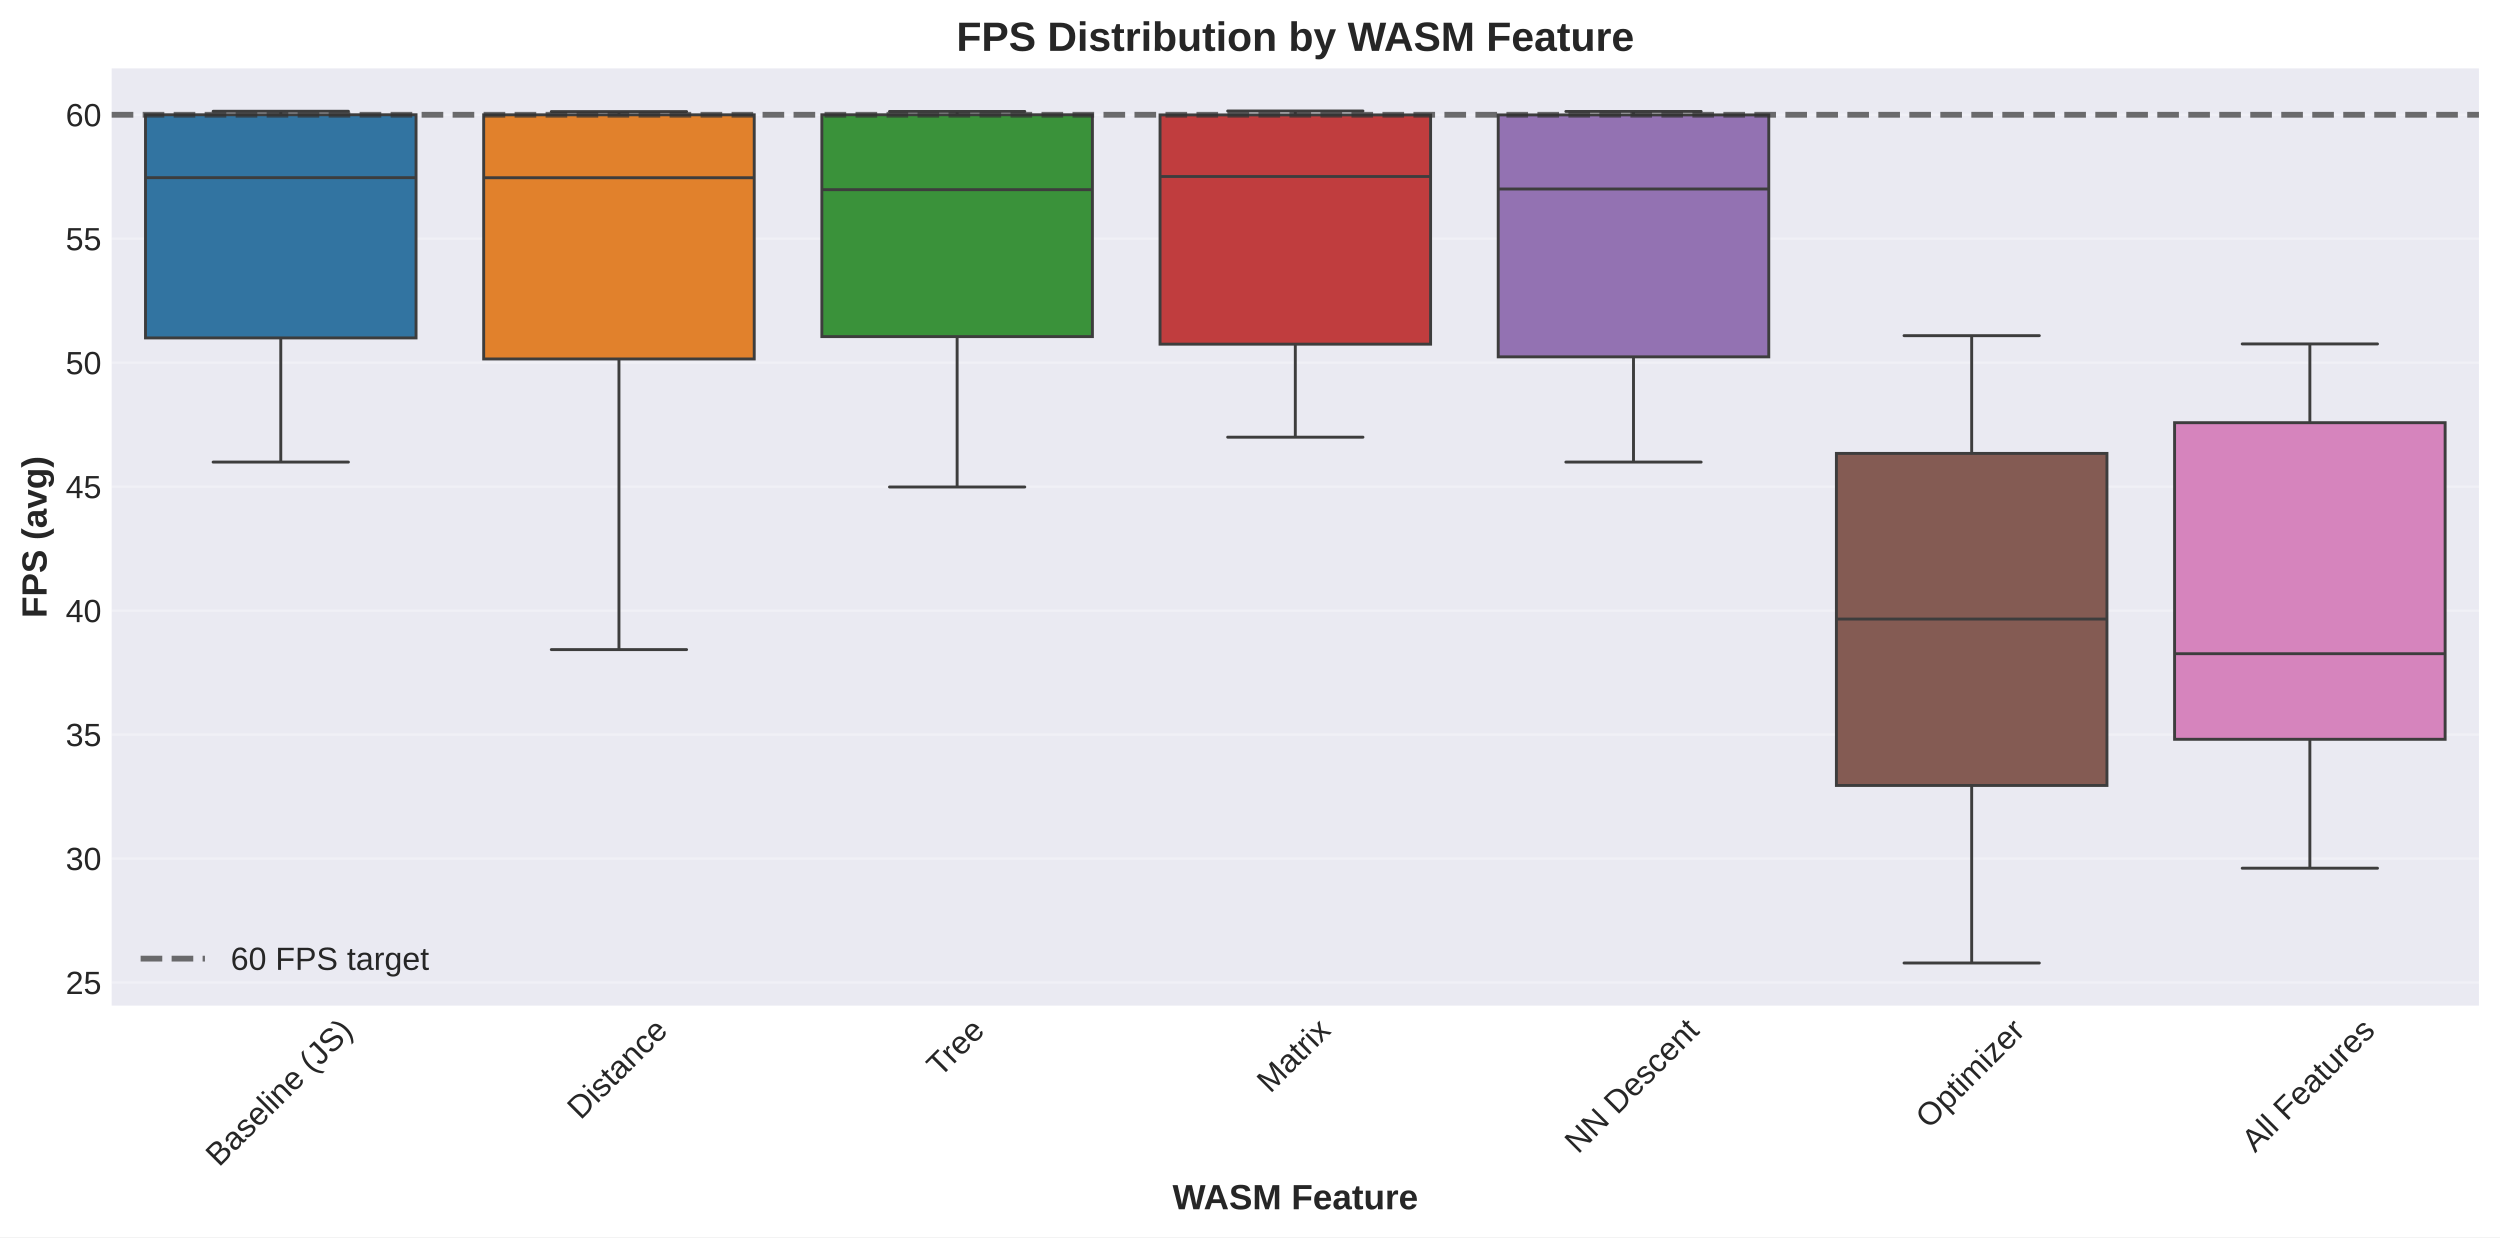
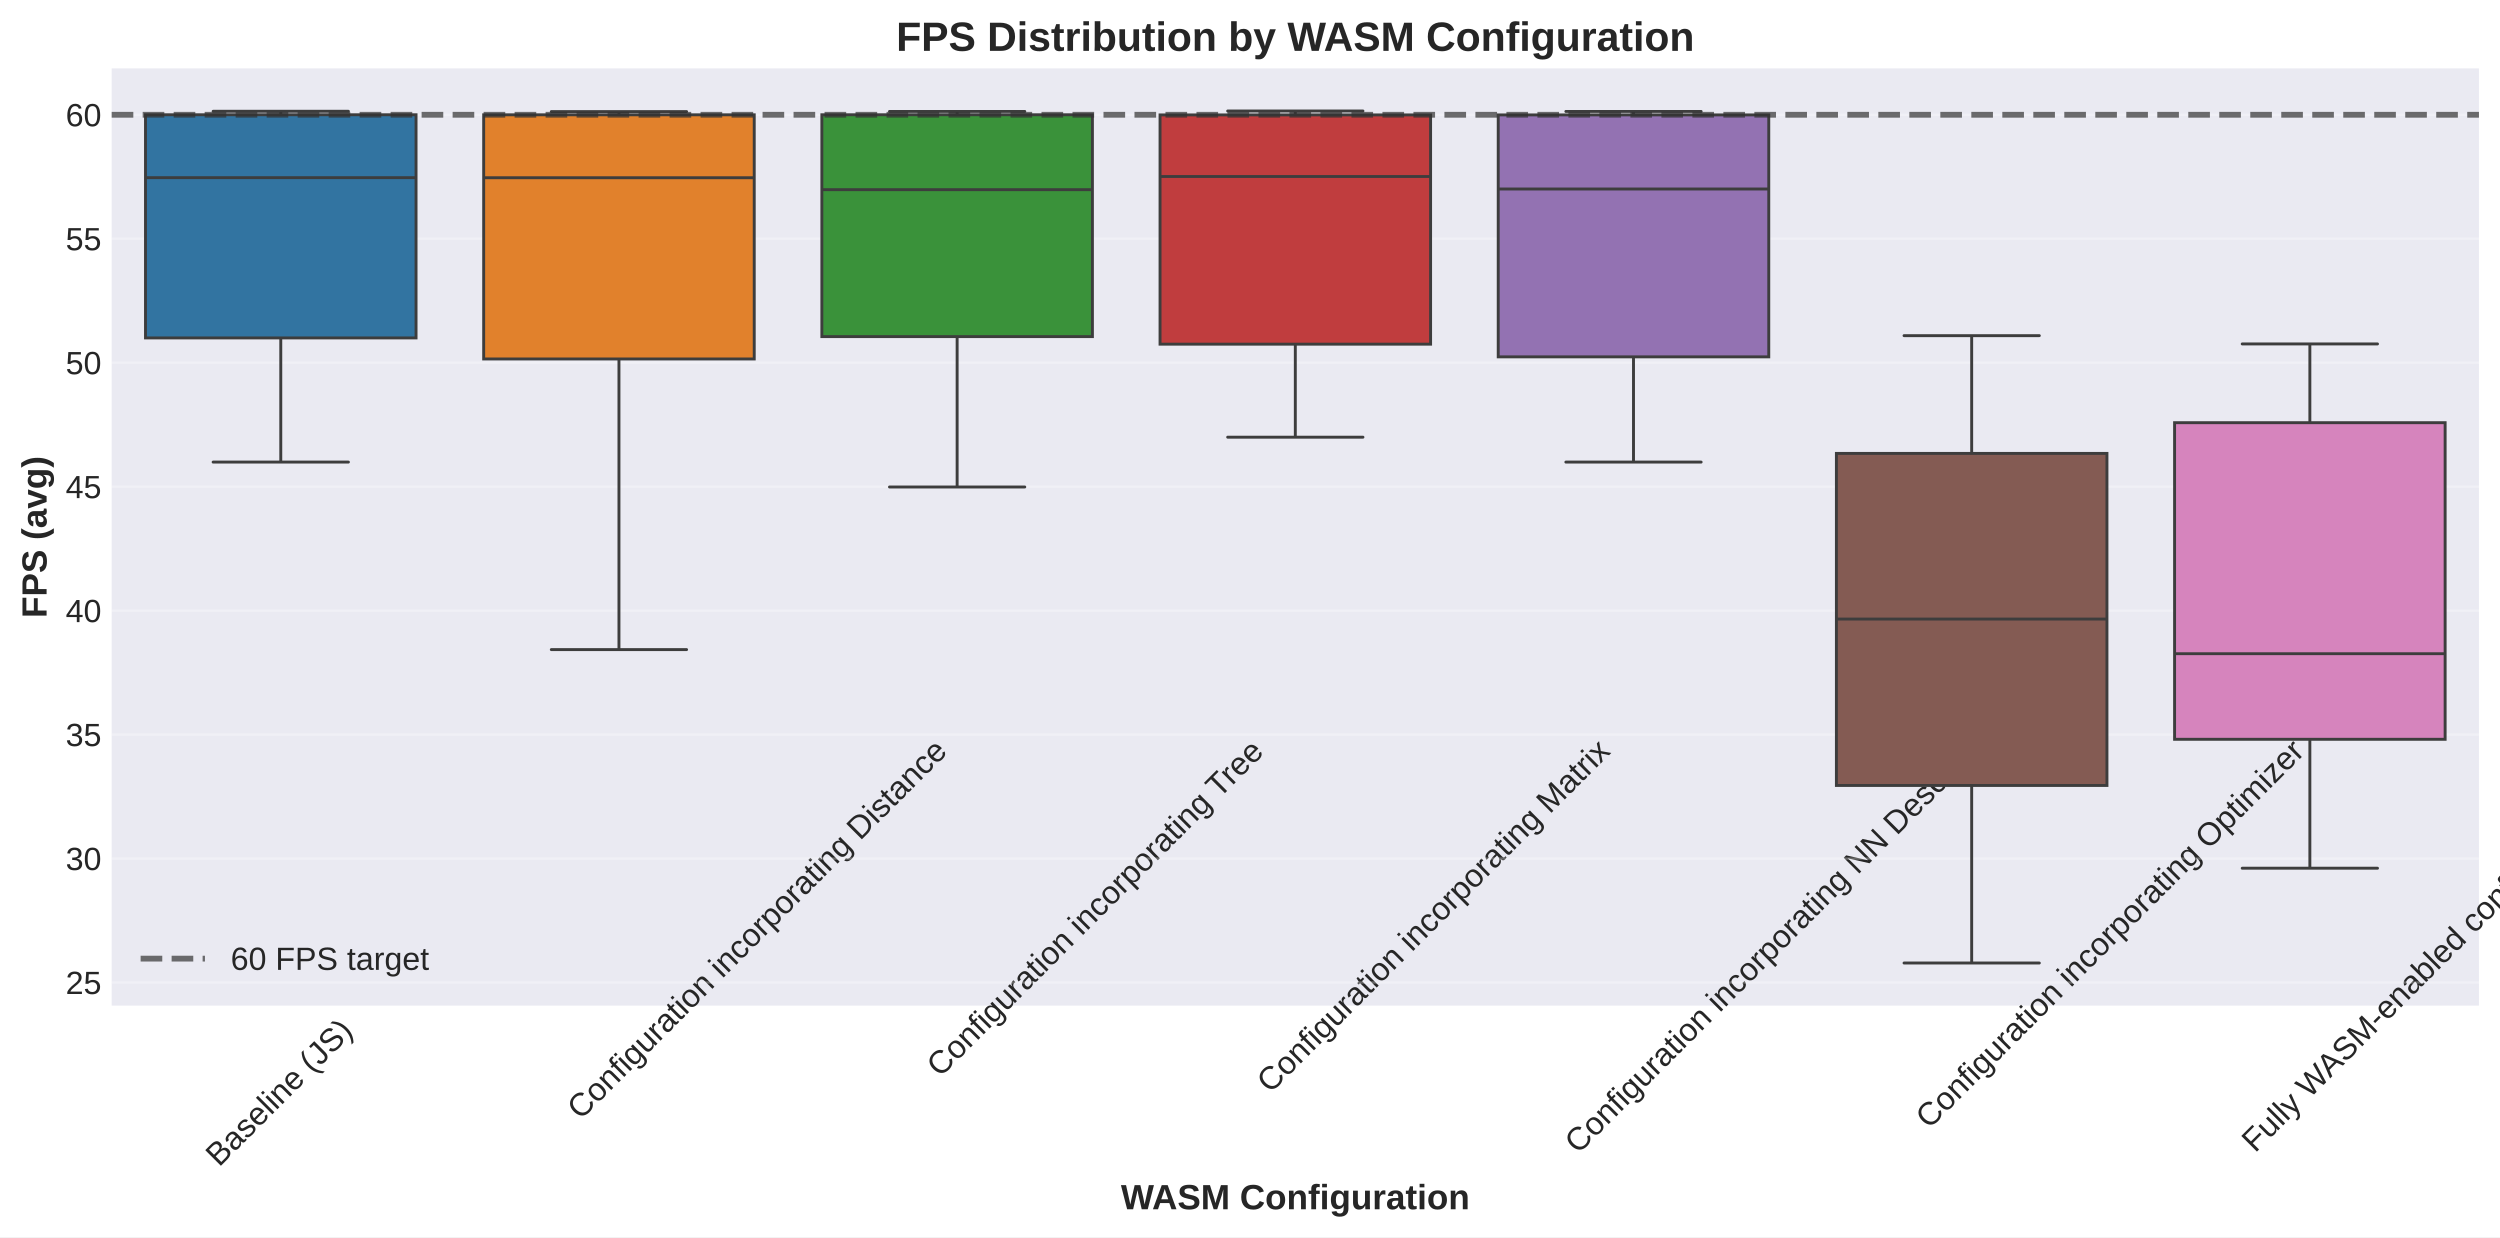
<svg xmlns="http://www.w3.org/2000/svg" width="855.005pt" height="423.132pt" viewBox="0 0 855.005 423.132" version="1.1">
  <defs>
    <style type="text/css">*{stroke-linejoin: round; stroke-linecap: butt}</style>
  </defs>
  <g id="figure_1">
    <g id="patch_1">
      <path d="M 0 423.132  L 855.005 423.132  L 855.005 -0  L 0 -0  z " style="fill: #ffffff" />
    </g>
    <g id="axes_1">
      <g id="patch_2">
        <path d="M 38.195 343.922  L 847.805 343.922  L 847.805 23.392  L 38.195 23.392  z " style="fill: #eaeaf2" />
      </g>
      <g id="matplotlib.axis_1">
        <g id="xtick_1">
          <g id="line2d_1" />
          <g id="text_1">
            <text style="font-size: 11px; font-family: 'Arial', 'Liberation Sans', 'DejaVu Sans', 'Bitstream Vera Sans', sans-serif; fill: #262626" transform="translate(74.9105 399.3372) rotate(-45)">Baseline (JS)</text>
          </g>
        </g>
        <g id="xtick_2">
          <g id="line2d_2" />
          <g id="text_2">
-             <text style="font-size: 11px; font-family: 'Arial', 'Liberation Sans', 'DejaVu Sans', 'Bitstream Vera Sans', sans-serif; fill: #262626" transform="translate(198.5636 383.2498) rotate(-45)">Distance</text>
+             <text style="font-size: 11px; font-family: 'Arial', 'Liberation Sans', 'DejaVu Sans', 'Bitstream Vera Sans', sans-serif; fill: #262626" transform="translate(198.5636 383.2498) rotate(-45)">Configuration incorporating Distance</text>
          </g>
        </g>
        <g id="xtick_3">
          <g id="line2d_3" />
          <g id="text_3">
-             <text style="font-size: 11px; font-family: 'Arial', 'Liberation Sans', 'DejaVu Sans', 'Bitstream Vera Sans', sans-serif; fill: #262626" transform="translate(321.5026 368.6888) rotate(-45)">Tree</text>
+             <text style="font-size: 11px; font-family: 'Arial', 'Liberation Sans', 'DejaVu Sans', 'Bitstream Vera Sans', sans-serif; fill: #262626" transform="translate(321.5026 368.6888) rotate(-45)">Configuration incorporating Tree</text>
          </g>
        </g>
        <g id="xtick_4">
          <g id="line2d_4" />
          <g id="text_4">
-             <text style="font-size: 11px; font-family: 'Arial', 'Liberation Sans', 'DejaVu Sans', 'Bitstream Vera Sans', sans-serif; fill: #262626" transform="translate(434.4249 374.1615) rotate(-45)">Matrix</text>
+             <text style="font-size: 11px; font-family: 'Arial', 'Liberation Sans', 'DejaVu Sans', 'Bitstream Vera Sans', sans-serif; fill: #262626" transform="translate(434.4249 374.1615) rotate(-45)">Configuration incorporating Matrix</text>
          </g>
        </g>
        <g id="xtick_5">
          <g id="line2d_5" />
          <g id="text_5">
-             <text style="font-size: 11px; font-family: 'Arial', 'Liberation Sans', 'DejaVu Sans', 'Bitstream Vera Sans', sans-serif; fill: #262626" transform="translate(539.7057 394.917) rotate(-45)">NN Descent</text>
+             <text style="font-size: 11px; font-family: 'Arial', 'Liberation Sans', 'DejaVu Sans', 'Bitstream Vera Sans', sans-serif; fill: #262626" transform="translate(539.7057 394.917) rotate(-45)">Configuration incorporating NN Descent</text>
          </g>
        </g>
        <g id="xtick_6">
          <g id="line2d_6" />
          <g id="text_6">
-             <text style="font-size: 11px; font-family: 'Arial', 'Liberation Sans', 'DejaVu Sans', 'Bitstream Vera Sans', sans-serif; fill: #262626" transform="translate(659.7401 386.3647) rotate(-45)">Optimizer</text>
+             <text style="font-size: 11px; font-family: 'Arial', 'Liberation Sans', 'DejaVu Sans', 'Bitstream Vera Sans', sans-serif; fill: #262626" transform="translate(659.7401 386.3647) rotate(-45)">Configuration incorporating Optimizer</text>
          </g>
        </g>
        <g id="xtick_7">
          <g id="line2d_7" />
          <g id="text_7">
-             <text style="font-size: 11px; font-family: 'Arial', 'Liberation Sans', 'DejaVu Sans', 'Bitstream Vera Sans', sans-serif; fill: #262626" transform="translate(771.2379 394.4868) rotate(-45)">All Features</text>
+             <text style="font-size: 11px; font-family: 'Arial', 'Liberation Sans', 'DejaVu Sans', 'Bitstream Vera Sans', sans-serif; fill: #262626" transform="translate(771.2379 394.4868) rotate(-45)">Fully WASM-enabled configuration</text>
          </g>
        </g>
        <g id="text_8">
-           <text style="font-weight: 700; font-size: 12px; font-family: 'Arial', 'Liberation Sans', 'DejaVu Sans', 'Bitstream Vera Sans', sans-serif; text-anchor: middle; fill: #262626" x="443" y="413.564" transform="rotate(-0 443.0003 413.5637)">WASM Feature</text>
+           <text style="font-weight: 700; font-size: 12px; font-family: 'Arial', 'Liberation Sans', 'DejaVu Sans', 'Bitstream Vera Sans', sans-serif; text-anchor: middle; fill: #262626" x="443" y="413.564" transform="rotate(-0 443.0003 413.5637)">WASM Configuration</text>
        </g>
      </g>
      <g id="matplotlib.axis_2">
        <g id="ytick_1">
          <g id="line2d_8">
            <path d="M 38.195 336.016  L 847.805 336.016  " clip-path="url(#p59b9f77191)" style="fill: none; stroke: #ffffff; stroke-opacity: 0.3; stroke-width: 0.8; stroke-linecap: round" />
          </g>
          <g id="line2d_9" />
          <g id="text_9">
            <text style="font-size: 11px; font-family: 'Arial', 'Liberation Sans', 'DejaVu Sans', 'Bitstream Vera Sans', sans-serif; text-anchor: end; fill: #262626" x="34.695" y="339.953" transform="rotate(-0 34.69531 339.9532)">25</text>
          </g>
        </g>
        <g id="ytick_2">
          <g id="line2d_10">
            <path d="M 38.195 293.621  L 847.805 293.621  " clip-path="url(#p59b9f77191)" style="fill: none; stroke: #ffffff; stroke-opacity: 0.3; stroke-width: 0.8; stroke-linecap: round" />
          </g>
          <g id="line2d_11" />
          <g id="text_10">
            <text style="font-size: 11px; font-family: 'Arial', 'Liberation Sans', 'DejaVu Sans', 'Bitstream Vera Sans', sans-serif; text-anchor: end; fill: #262626" x="34.695" y="297.558" transform="rotate(-0 34.69531 297.5578)">30</text>
          </g>
        </g>
        <g id="ytick_3">
          <g id="line2d_12">
            <path d="M 38.195 251.226  L 847.805 251.226  " clip-path="url(#p59b9f77191)" style="fill: none; stroke: #ffffff; stroke-opacity: 0.3; stroke-width: 0.8; stroke-linecap: round" />
          </g>
          <g id="line2d_13" />
          <g id="text_11">
            <text style="font-size: 11px; font-family: 'Arial', 'Liberation Sans', 'DejaVu Sans', 'Bitstream Vera Sans', sans-serif; text-anchor: end; fill: #262626" x="34.695" y="255.162" transform="rotate(-0 34.69531 255.1624)">35</text>
          </g>
        </g>
        <g id="ytick_4">
          <g id="line2d_14">
            <path d="M 38.195 208.83  L 847.805 208.83  " clip-path="url(#p59b9f77191)" style="fill: none; stroke: #ffffff; stroke-opacity: 0.3; stroke-width: 0.8; stroke-linecap: round" />
          </g>
          <g id="line2d_15" />
          <g id="text_12">
            <text style="font-size: 11px; font-family: 'Arial', 'Liberation Sans', 'DejaVu Sans', 'Bitstream Vera Sans', sans-serif; text-anchor: end; fill: #262626" x="34.695" y="212.767" transform="rotate(-0 34.69531 212.767)">40</text>
          </g>
        </g>
        <g id="ytick_5">
          <g id="line2d_16">
            <path d="M 38.195 166.435  L 847.805 166.435  " clip-path="url(#p59b9f77191)" style="fill: none; stroke: #ffffff; stroke-opacity: 0.3; stroke-width: 0.8; stroke-linecap: round" />
          </g>
          <g id="line2d_17" />
          <g id="text_13">
            <text style="font-size: 11px; font-family: 'Arial', 'Liberation Sans', 'DejaVu Sans', 'Bitstream Vera Sans', sans-serif; text-anchor: end; fill: #262626" x="34.695" y="170.372" transform="rotate(-0 34.69531 170.3717)">45</text>
          </g>
        </g>
        <g id="ytick_6">
          <g id="line2d_18">
            <path d="M 38.195 124.039  L 847.805 124.039  " clip-path="url(#p59b9f77191)" style="fill: none; stroke: #ffffff; stroke-opacity: 0.3; stroke-width: 0.8; stroke-linecap: round" />
          </g>
          <g id="line2d_19" />
          <g id="text_14">
            <text style="font-size: 11px; font-family: 'Arial', 'Liberation Sans', 'DejaVu Sans', 'Bitstream Vera Sans', sans-serif; text-anchor: end; fill: #262626" x="34.695" y="127.976" transform="rotate(-0 34.69531 127.9763)">50</text>
          </g>
        </g>
        <g id="ytick_7">
          <g id="line2d_20">
            <path d="M 38.195 81.644  L 847.805 81.644  " clip-path="url(#p59b9f77191)" style="fill: none; stroke: #ffffff; stroke-opacity: 0.3; stroke-width: 0.8; stroke-linecap: round" />
          </g>
          <g id="line2d_21" />
          <g id="text_15">
            <text style="font-size: 11px; font-family: 'Arial', 'Liberation Sans', 'DejaVu Sans', 'Bitstream Vera Sans', sans-serif; text-anchor: end; fill: #262626" x="34.695" y="85.581" transform="rotate(-0 34.69531 85.58091)">55</text>
          </g>
        </g>
        <g id="ytick_8">
          <g id="line2d_22">
            <path d="M 38.195 39.249  L 847.805 39.249  " clip-path="url(#p59b9f77191)" style="fill: none; stroke: #ffffff; stroke-opacity: 0.3; stroke-width: 0.8; stroke-linecap: round" />
          </g>
          <g id="line2d_23" />
          <g id="text_16">
            <text style="font-size: 11px; font-family: 'Arial', 'Liberation Sans', 'DejaVu Sans', 'Bitstream Vera Sans', sans-serif; text-anchor: end; fill: #262626" x="34.695" y="43.186" transform="rotate(-0 34.69531 43.18553)">60</text>
          </g>
        </g>
        <g id="text_17">
          <text style="font-weight: 700; font-size: 12px; font-family: 'Arial', 'Liberation Sans', 'DejaVu Sans', 'Bitstream Vera Sans', sans-serif; text-anchor: middle; fill: #262626" x="15.936" y="183.657" transform="rotate(-90 15.93562 183.6566)">FPS (avg)</text>
        </g>
      </g>
      <g id="patch_3">
        <path d="M 49.761 115.571  L 142.288 115.571  L 142.288 39.249  L 49.761 39.249  L 49.761 115.571  z " clip-path="url(#p59b9f77191)" style="fill: #3274a1; stroke: #3d3d3d; stroke-linejoin: miter" />
      </g>
      <g id="line2d_24">
        <path d="M 96.025 115.571  L 96.025 158.034  " clip-path="url(#p59b9f77191)" style="fill: none; stroke: #3d3d3d" />
      </g>
      <g id="line2d_25">
        <path d="M 96.025 39.249  L 96.025 38.062  " clip-path="url(#p59b9f77191)" style="fill: none; stroke: #3d3d3d" />
      </g>
      <g id="line2d_26">
        <path d="M 72.893 158.034  L 119.156 158.034  " clip-path="url(#p59b9f77191)" style="fill: none; stroke: #3d3d3d; stroke-linecap: round" />
      </g>
      <g id="line2d_27">
        <path d="M 72.893 38.062  L 119.156 38.062  " clip-path="url(#p59b9f77191)" style="fill: none; stroke: #3d3d3d; stroke-linecap: round" />
      </g>
      <g id="patch_4">
        <path d="M 165.42 122.767  L 257.947 122.767  L 257.947 39.265  L 165.42 39.265  L 165.42 122.767  z " clip-path="url(#p59b9f77191)" style="fill: #e1812c; stroke: #3d3d3d; stroke-linejoin: miter" />
      </g>
      <g id="line2d_28">
        <path d="M 211.683 122.767  L 211.683 222.164  " clip-path="url(#p59b9f77191)" style="fill: none; stroke: #3d3d3d" />
      </g>
      <g id="line2d_29">
        <path d="M 211.683 39.265  L 211.683 38.162  " clip-path="url(#p59b9f77191)" style="fill: none; stroke: #3d3d3d" />
      </g>
      <g id="line2d_30">
        <path d="M 188.551 222.164  L 234.815 222.164  " clip-path="url(#p59b9f77191)" style="fill: none; stroke: #3d3d3d; stroke-linecap: round" />
      </g>
      <g id="line2d_31">
        <path d="M 188.551 38.162  L 234.815 38.162  " clip-path="url(#p59b9f77191)" style="fill: none; stroke: #3d3d3d; stroke-linecap: round" />
      </g>
      <g id="patch_5">
        <path d="M 281.078 115.123  L 373.605 115.123  L 373.605 39.249  L 281.078 39.249  L 281.078 115.123  z " clip-path="url(#p59b9f77191)" style="fill: #3a923a; stroke: #3d3d3d; stroke-linejoin: miter" />
      </g>
      <g id="line2d_32">
        <path d="M 327.342 115.123  L 327.342 166.549  " clip-path="url(#p59b9f77191)" style="fill: none; stroke: #3d3d3d" />
      </g>
      <g id="line2d_33">
        <path d="M 327.342 39.249  L 327.342 38.112  " clip-path="url(#p59b9f77191)" style="fill: none; stroke: #3d3d3d" />
      </g>
      <g id="line2d_34">
        <path d="M 304.21 166.549  L 350.473 166.549  " clip-path="url(#p59b9f77191)" style="fill: none; stroke: #3d3d3d; stroke-linecap: round" />
      </g>
      <g id="line2d_35">
        <path d="M 304.21 38.112  L 350.473 38.112  " clip-path="url(#p59b9f77191)" style="fill: none; stroke: #3d3d3d; stroke-linecap: round" />
      </g>
      <g id="patch_6">
        <path d="M 396.737 117.705  L 489.264 117.705  L 489.264 39.3  L 396.737 39.3  L 396.737 117.705  z " clip-path="url(#p59b9f77191)" style="fill: #c03d3e; stroke: #3d3d3d; stroke-linejoin: miter" />
      </g>
      <g id="line2d_36">
        <path d="M 443 117.705  L 443 149.517  " clip-path="url(#p59b9f77191)" style="fill: none; stroke: #3d3d3d" />
      </g>
      <g id="line2d_37">
        <path d="M 443 39.3  L 443 37.961  " clip-path="url(#p59b9f77191)" style="fill: none; stroke: #3d3d3d" />
      </g>
      <g id="line2d_38">
        <path d="M 419.869 149.517  L 466.132 149.517  " clip-path="url(#p59b9f77191)" style="fill: none; stroke: #3d3d3d; stroke-linecap: round" />
      </g>
      <g id="line2d_39">
        <path d="M 419.869 37.961  L 466.132 37.961  " clip-path="url(#p59b9f77191)" style="fill: none; stroke: #3d3d3d; stroke-linecap: round" />
      </g>
      <g id="patch_7">
        <path d="M 512.395 122.045  L 604.922 122.045  L 604.922 39.3  L 512.395 39.3  L 512.395 122.045  z " clip-path="url(#p59b9f77191)" style="fill: #9372b2; stroke: #3d3d3d; stroke-linejoin: miter" />
      </g>
      <g id="line2d_40">
        <path d="M 558.659 122.045  L 558.659 158.034  " clip-path="url(#p59b9f77191)" style="fill: none; stroke: #3d3d3d" />
      </g>
      <g id="line2d_41">
        <path d="M 558.659 39.3  L 558.659 38.112  " clip-path="url(#p59b9f77191)" style="fill: none; stroke: #3d3d3d" />
      </g>
      <g id="line2d_42">
        <path d="M 535.527 158.034  L 581.791 158.034  " clip-path="url(#p59b9f77191)" style="fill: none; stroke: #3d3d3d; stroke-linecap: round" />
      </g>
      <g id="line2d_43">
        <path d="M 535.527 38.112  L 581.791 38.112  " clip-path="url(#p59b9f77191)" style="fill: none; stroke: #3d3d3d; stroke-linecap: round" />
      </g>
      <g id="patch_8">
        <path d="M 628.054 268.63  L 720.581 268.63  L 720.581 155.067  L 628.054 155.067  L 628.054 268.63  z " clip-path="url(#p59b9f77191)" style="fill: #845b53; stroke: #3d3d3d; stroke-linejoin: miter" />
      </g>
      <g id="line2d_44">
        <path d="M 674.317 268.63  L 674.317 329.352  " clip-path="url(#p59b9f77191)" style="fill: none; stroke: #3d3d3d" />
      </g>
      <g id="line2d_45">
        <path d="M 674.317 155.067  L 674.317 114.792  " clip-path="url(#p59b9f77191)" style="fill: none; stroke: #3d3d3d" />
      </g>
      <g id="line2d_46">
        <path d="M 651.186 329.352  L 697.449 329.352  " clip-path="url(#p59b9f77191)" style="fill: none; stroke: #3d3d3d; stroke-linecap: round" />
      </g>
      <g id="line2d_47">
        <path d="M 651.186 114.792  L 697.449 114.792  " clip-path="url(#p59b9f77191)" style="fill: none; stroke: #3d3d3d; stroke-linecap: round" />
      </g>
      <g id="patch_9">
        <path d="M 743.713 252.841  L 836.239 252.841  L 836.239 144.56  L 743.713 144.56  L 743.713 252.841  z " clip-path="url(#p59b9f77191)" style="fill: #d684bd; stroke: #3d3d3d; stroke-linejoin: miter" />
      </g>
      <g id="line2d_48">
        <path d="M 789.976 252.841  L 789.976 296.935  " clip-path="url(#p59b9f77191)" style="fill: none; stroke: #3d3d3d" />
      </g>
      <g id="line2d_49">
        <path d="M 789.976 144.56  L 789.976 117.626  " clip-path="url(#p59b9f77191)" style="fill: none; stroke: #3d3d3d" />
      </g>
      <g id="line2d_50">
        <path d="M 766.844 296.935  L 813.108 296.935  " clip-path="url(#p59b9f77191)" style="fill: none; stroke: #3d3d3d; stroke-linecap: round" />
      </g>
      <g id="line2d_51">
        <path d="M 766.844 117.626  L 813.108 117.626  " clip-path="url(#p59b9f77191)" style="fill: none; stroke: #3d3d3d; stroke-linecap: round" />
      </g>
      <g id="line2d_52">
        <path d="M 38.195 39.249  L 847.805 39.249  " clip-path="url(#p59b9f77191)" style="fill: none; stroke-dasharray: 7.4,3.2; stroke-dashoffset: 0; stroke: #333333; stroke-opacity: 0.7; stroke-width: 2" />
      </g>
      <g id="line2d_53">
        <path d="M 49.761 60.759  L 142.288 60.759  " clip-path="url(#p59b9f77191)" style="fill: none; stroke: #3d3d3d" />
      </g>
      <g id="line2d_54">
        <path d="M 165.42 60.78  L 257.947 60.78  " clip-path="url(#p59b9f77191)" style="fill: none; stroke: #3d3d3d" />
      </g>
      <g id="line2d_55">
        <path d="M 281.078 64.868  L 373.605 64.868  " clip-path="url(#p59b9f77191)" style="fill: none; stroke: #3d3d3d" />
      </g>
      <g id="line2d_56">
        <path d="M 396.737 60.365  L 489.264 60.365  " clip-path="url(#p59b9f77191)" style="fill: none; stroke: #3d3d3d" />
      </g>
      <g id="line2d_57">
        <path d="M 512.395 64.638  L 604.922 64.638  " clip-path="url(#p59b9f77191)" style="fill: none; stroke: #3d3d3d" />
      </g>
      <g id="line2d_58">
        <path d="M 628.054 211.716  L 720.581 211.716  " clip-path="url(#p59b9f77191)" style="fill: none; stroke: #3d3d3d" />
      </g>
      <g id="line2d_59">
        <path d="M 743.713 223.567  L 836.239 223.567  " clip-path="url(#p59b9f77191)" style="fill: none; stroke: #3d3d3d" />
      </g>
      <g id="patch_10">
        <path d="M 38.195 343.922  L 38.195 23.392  " style="fill: none" />
      </g>
      <g id="patch_11">
        <path d="M 847.805 343.922  L 847.805 23.392  " style="fill: none" />
      </g>
      <g id="patch_12">
        <path d="M 38.195 343.922  L 847.805 343.922  " style="fill: none" />
      </g>
      <g id="patch_13">
        <path d="M 38.195 23.392  L 847.805 23.392  " style="fill: none" />
      </g>
      <g id="text_18">
-         <text style="font-weight: 700; font-size: 14px; font-family: 'Arial', 'Liberation Sans', 'DejaVu Sans', 'Bitstream Vera Sans', sans-serif; text-anchor: middle; fill: #262626" x="443" y="17.392" transform="rotate(-0 443.0003 17.39156)">FPS Distribution by WASM Feature</text>
+         <text style="font-weight: 700; font-size: 14px; font-family: 'Arial', 'Liberation Sans', 'DejaVu Sans', 'Bitstream Vera Sans', sans-serif; text-anchor: middle; fill: #262626" x="443" y="17.392" transform="rotate(-0 443.0003 17.39156)">FPS Distribution by WASM Configuration</text>
      </g>
      <g id="legend_1">
        <g id="line2d_60">
          <path d="M 48.095 327.856  L 59.095 327.856  L 70.095 327.856  " style="fill: none; stroke-dasharray: 7.4,3.2; stroke-dashoffset: 0; stroke: #333333; stroke-opacity: 0.7; stroke-width: 2" />
        </g>
        <g id="text_19">
          <text style="font-size: 11px; font-family: 'Arial', 'Liberation Sans', 'DejaVu Sans', 'Bitstream Vera Sans', sans-serif; text-anchor: start; fill: #262626" x="78.895" y="331.706" transform="rotate(-0 78.89531 331.7064)">60 FPS target</text>
        </g>
      </g>
    </g>
  </g>
  <defs>
    <clipPath id="p59b9f77191">
      <rect x="38.195" y="23.392" width="809.61" height="320.53" />
    </clipPath>
  </defs>
</svg>
